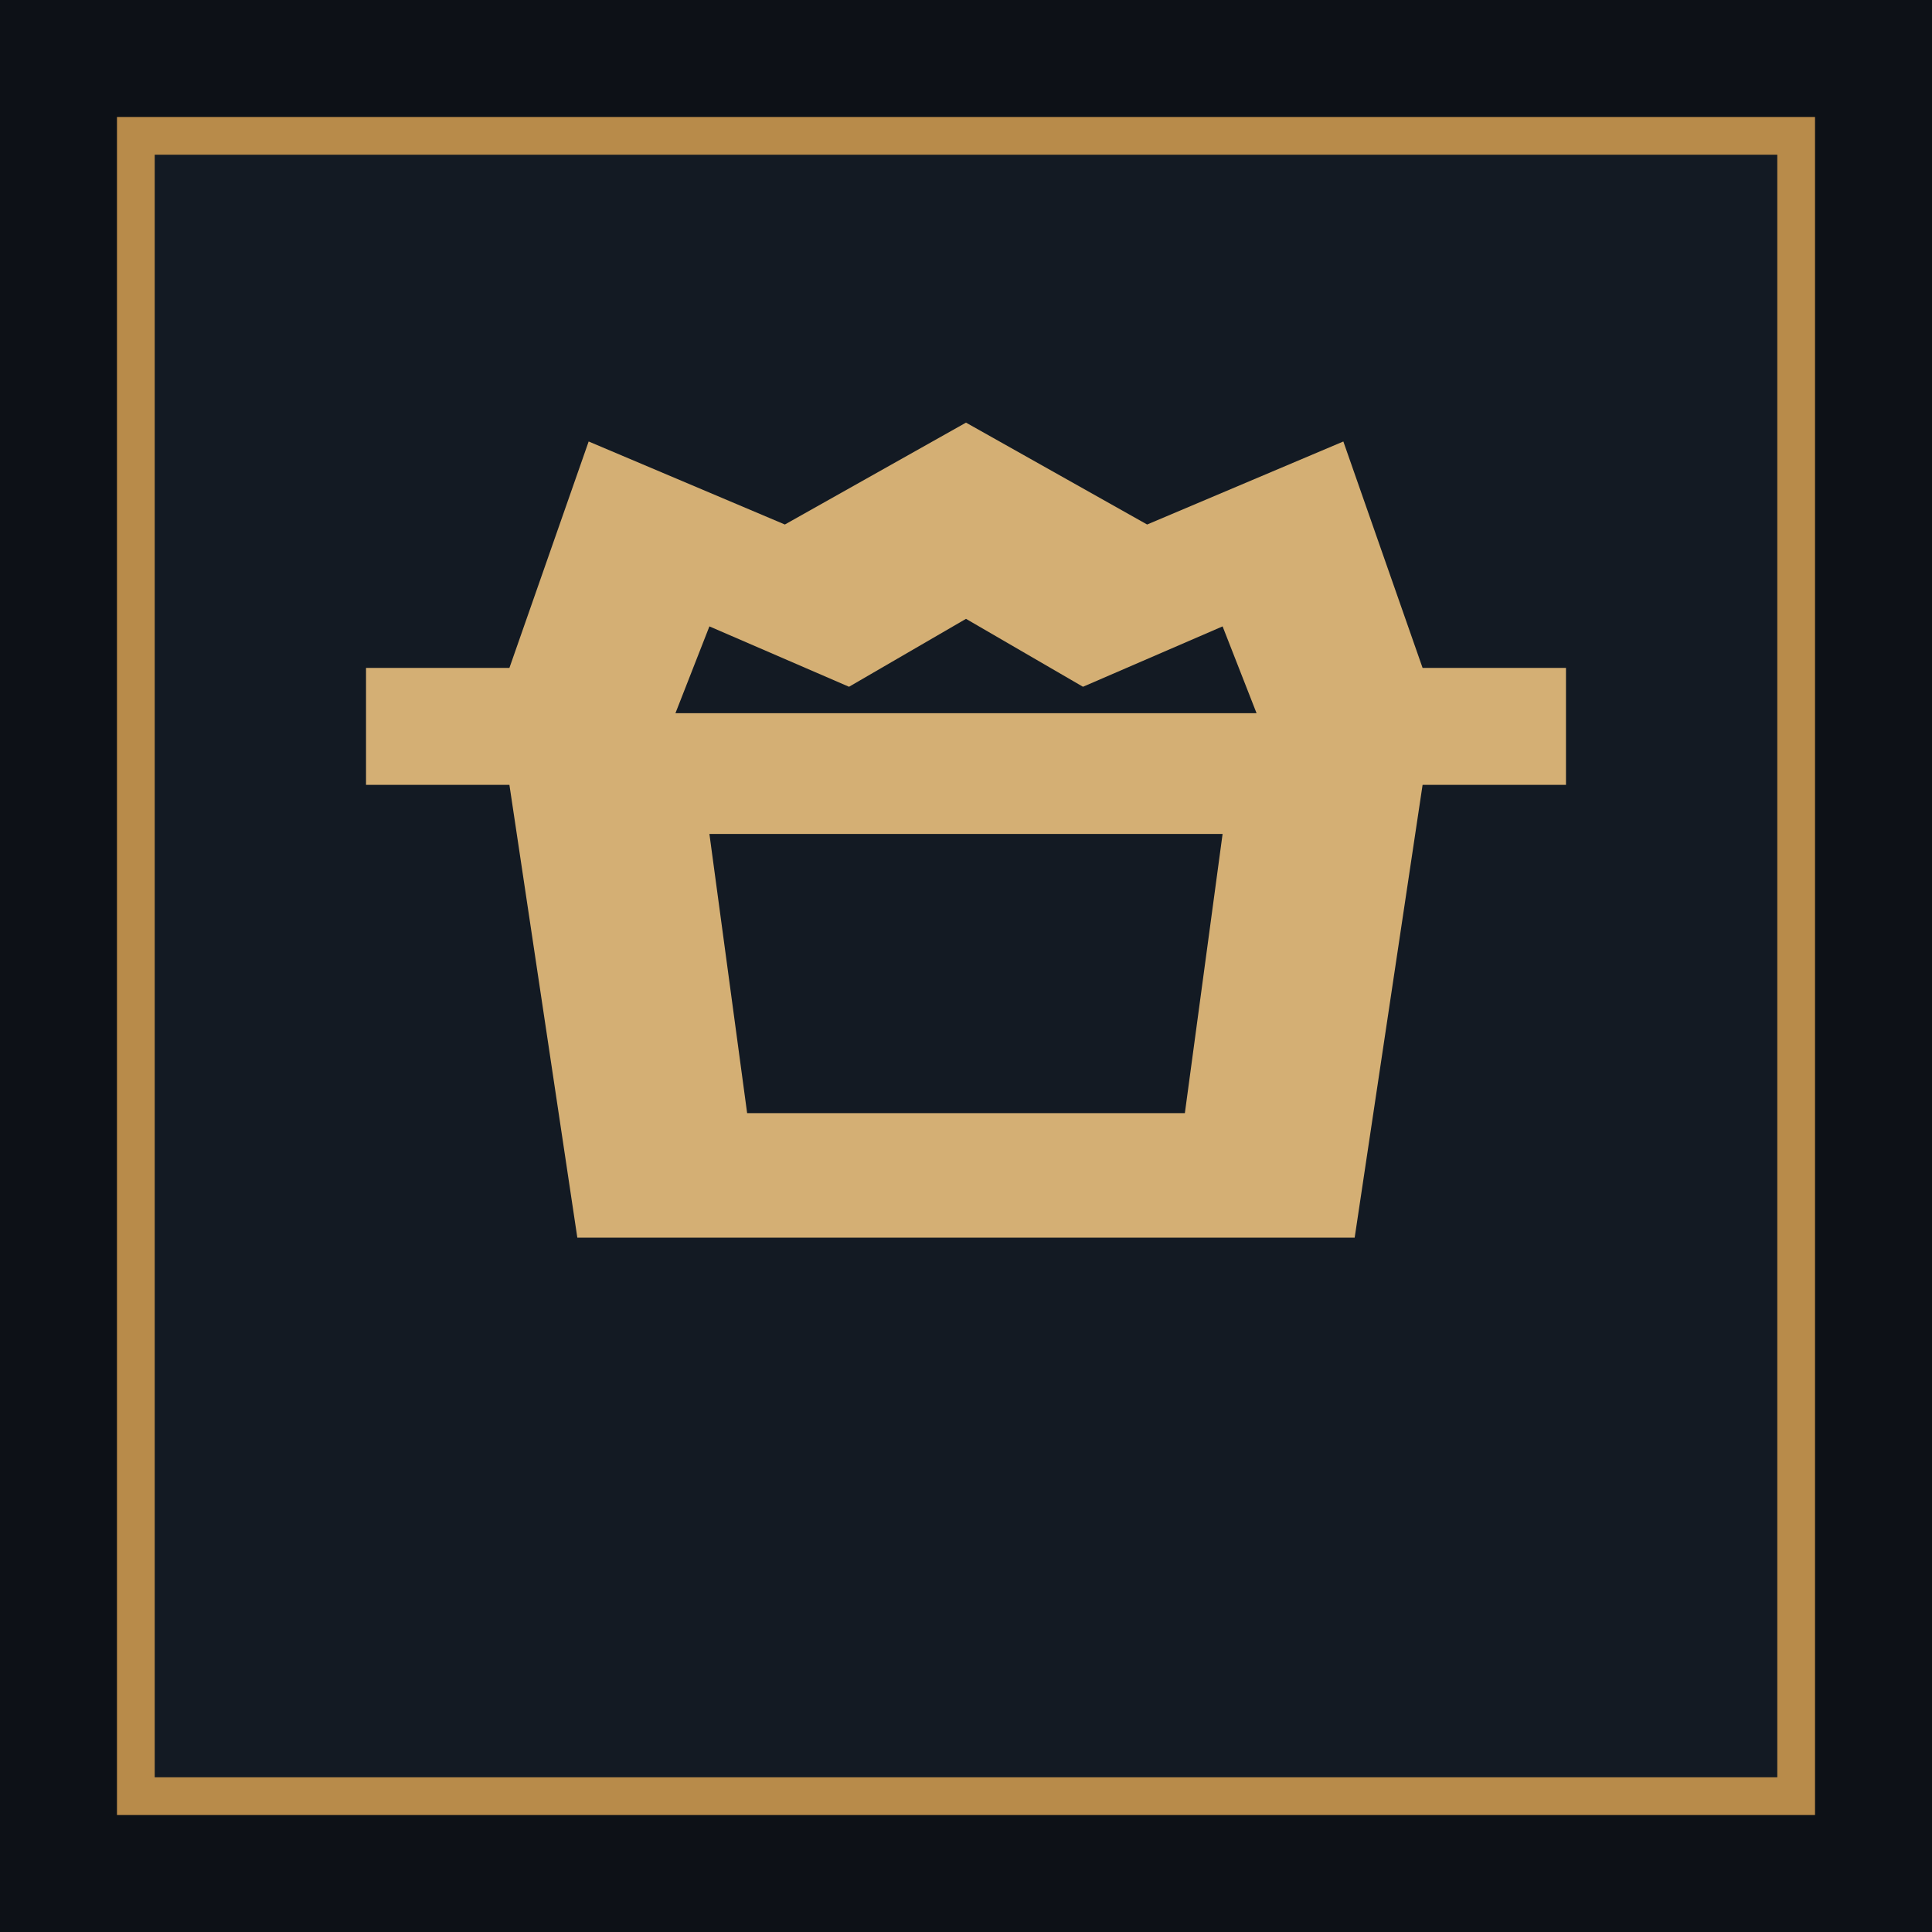
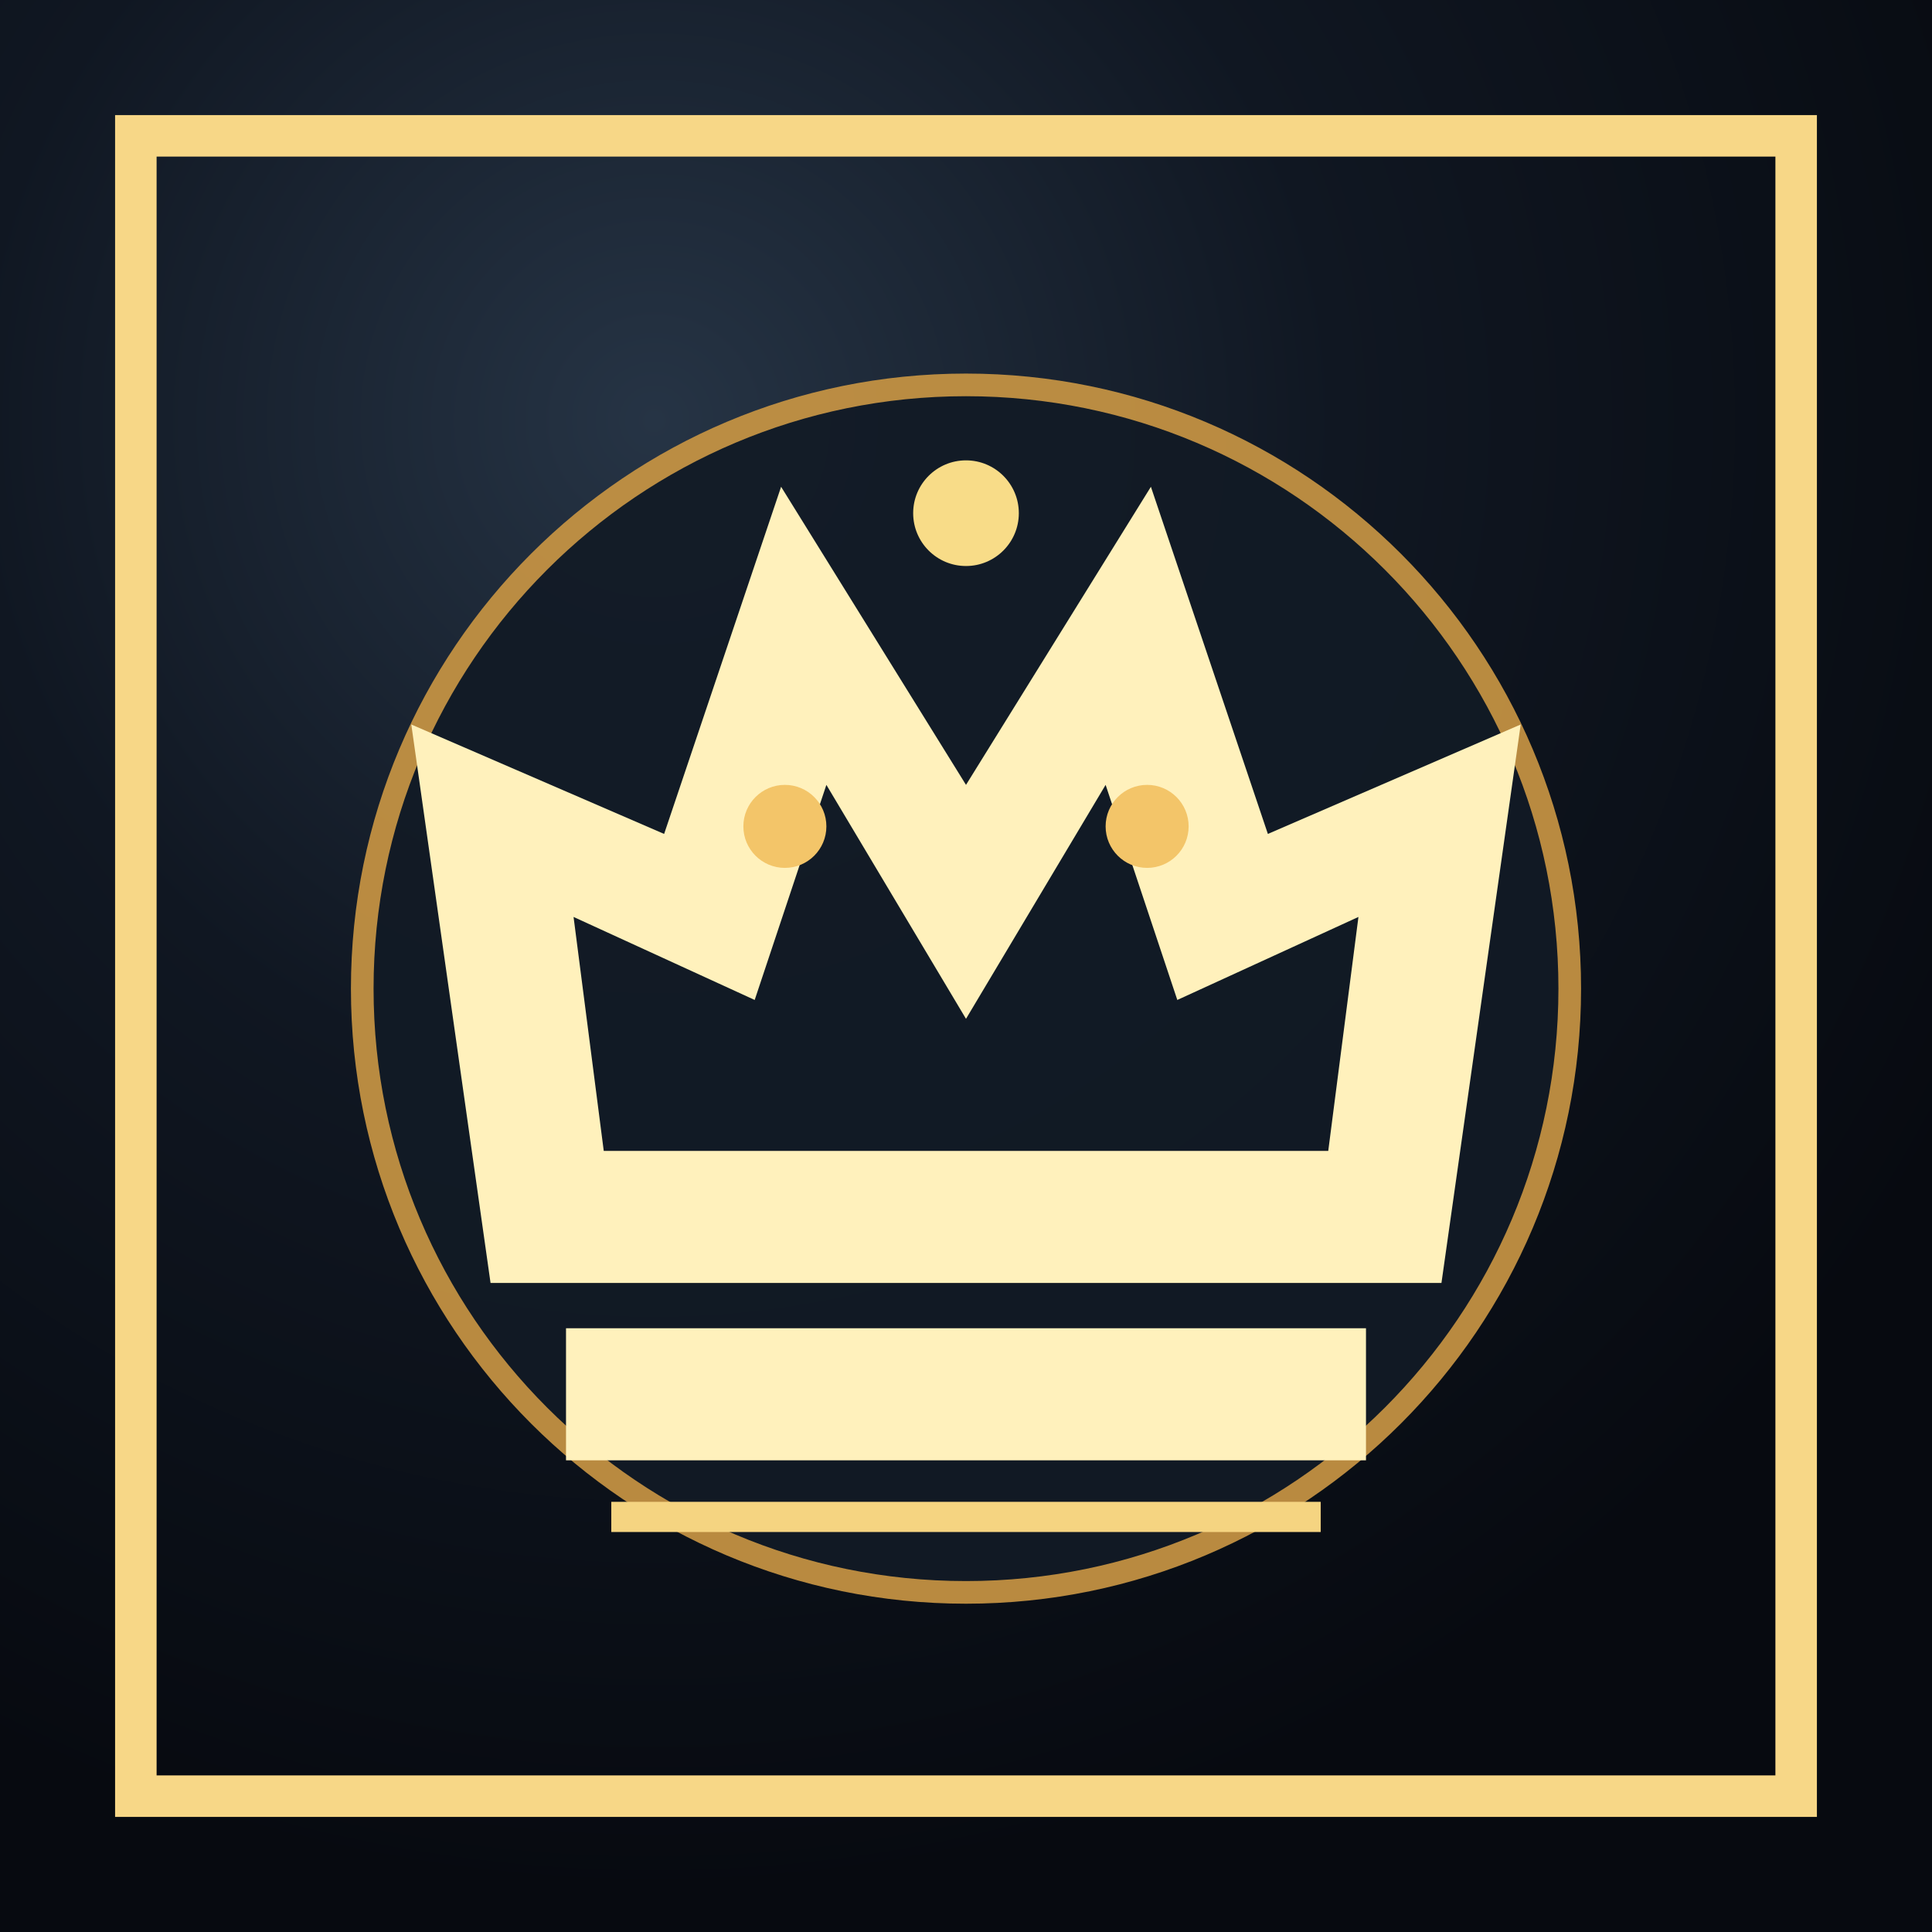
- <svg xmlns="http://www.w3.org/2000/svg" viewBox="0 0 512 512">
-   <rect width="512" height="512" fill="#0d1117" />
-   <rect x="36" y="36" width="440" height="440" fill="#131a23" stroke="#b88b4a" stroke-width="10" />
-   <path d="M256 112l48 27 52-22 21 60h38v31h-38l-18 120H153l-18-120H97v-31h38l21-60 52 22 48-27zm0 52l-31 18-37-16-9 23h154l-9-23-37 16-31-18zm-68 57l10 74h116l10-74H188z" fill="#d4af74" />
+ <svg xmlns="http://www.w3.org/2000/svg" viewBox="0 0 512 512" role="img" aria-label="Awutu Bawjiase Community crown">
+   <defs>
+     <radialGradient id="bg" cx="34%" cy="22%" r="76%">
+       <stop offset="0" stop-color="#263445" />
+       <stop offset="0.46" stop-color="#101722" />
+       <stop offset="1" stop-color="#070a10" />
+     </radialGradient>
+     <linearGradient id="gold" x1="118" y1="76" x2="394" y2="420">
+       <stop offset="0" stop-color="#fff1bc" />
+       <stop offset="0.3" stop-color="#d9ae54" />
+       <stop offset="0.62" stop-color="#9a6427" />
+       <stop offset="1" stop-color="#f0ce7a" />
+     </linearGradient>
+     <linearGradient id="rim" x1="70" y1="48" x2="442" y2="464">
+       <stop offset="0" stop-color="#f7d787" />
+       <stop offset="1" stop-color="#8f5b20" />
+     </linearGradient>
+   </defs>
+   <rect width="512" height="512" fill="url(#bg)" />
+   <rect x="36" y="36" width="440" height="440" fill="none" stroke="url(#rim)" stroke-width="11" />
+   <circle cx="256" cy="262" r="160" fill="#111a25" stroke="#c89543" stroke-width="6" opacity="0.92" />
+   <path fill="url(#gold)" d="M130 340h252l21-148-67 29-31-92-49 79-49-79-31 92-67-29 21 148Zm30-35-8-62 48 22 19-57 37 62 37-62 19 57 48-22-8 62H160Z" />
+   <rect x="150" y="352" width="212" height="35" fill="url(#gold)" />
+   <circle cx="256" cy="136" r="14" fill="#f8dc88" />
+   <circle cx="208" cy="219" r="11" fill="#f3c569" />
+   <circle cx="304" cy="219" r="11" fill="#f3c569" />
+   <path d="M166 402h180" stroke="#f5d481" stroke-width="8" stroke-linecap="square" />
</svg>
